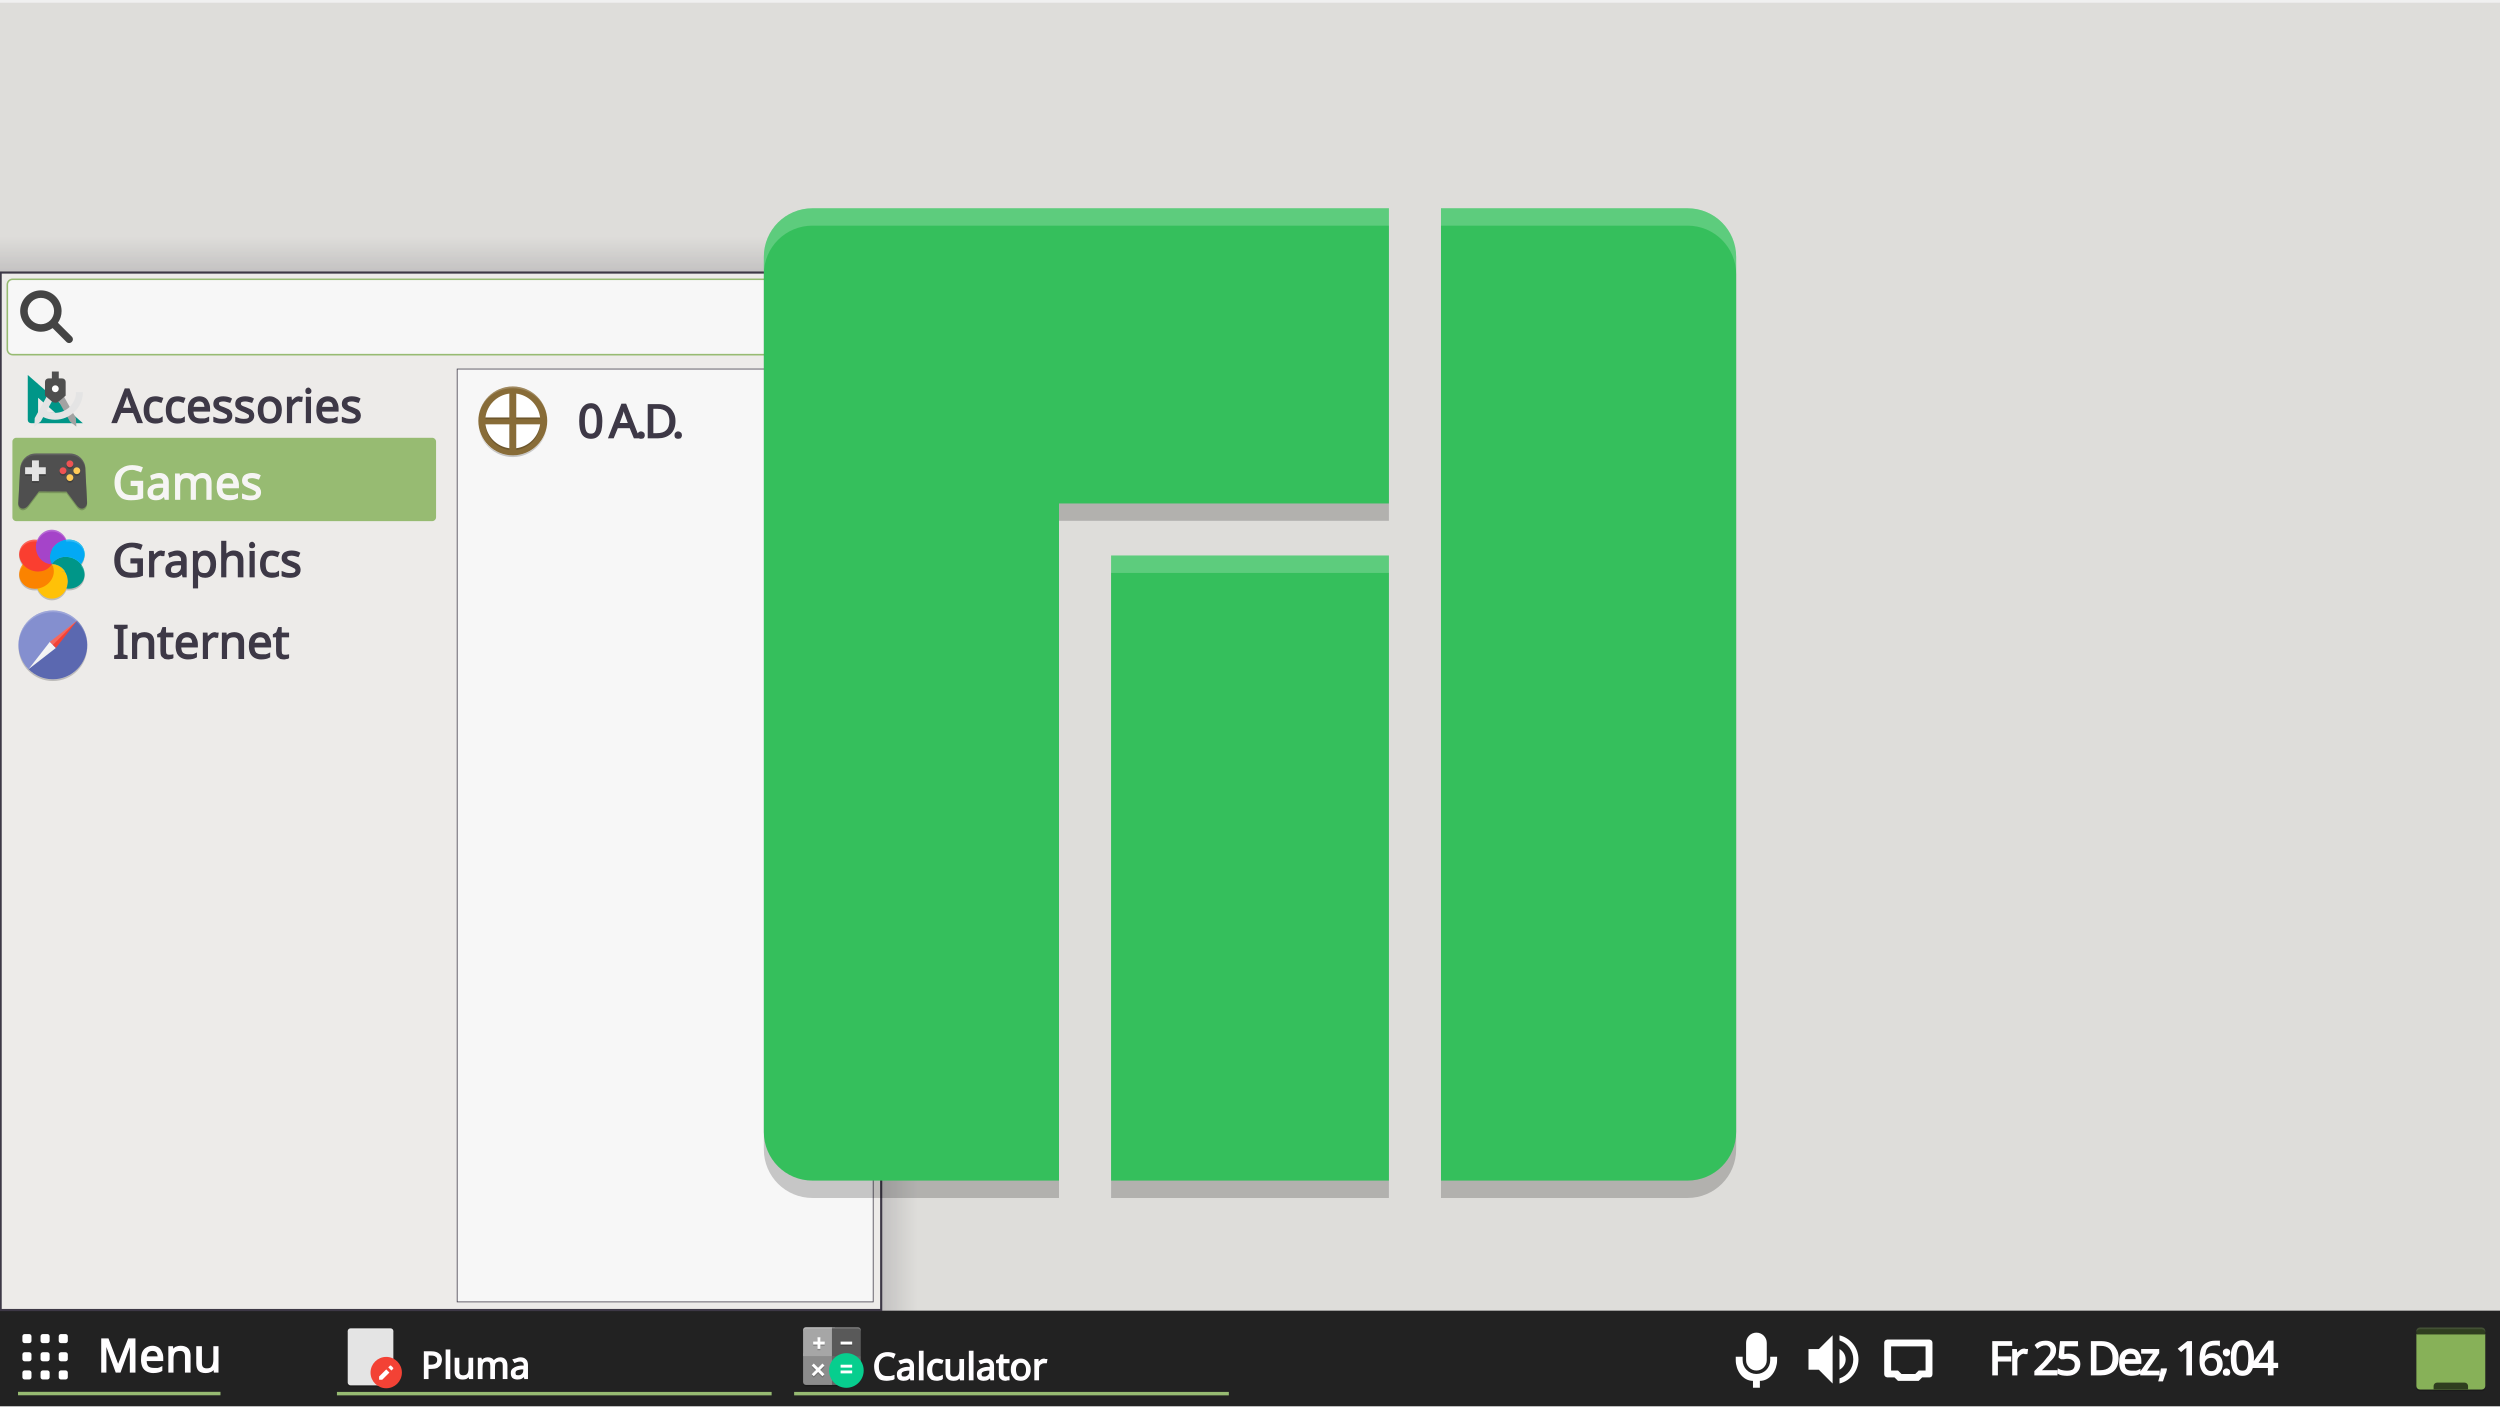
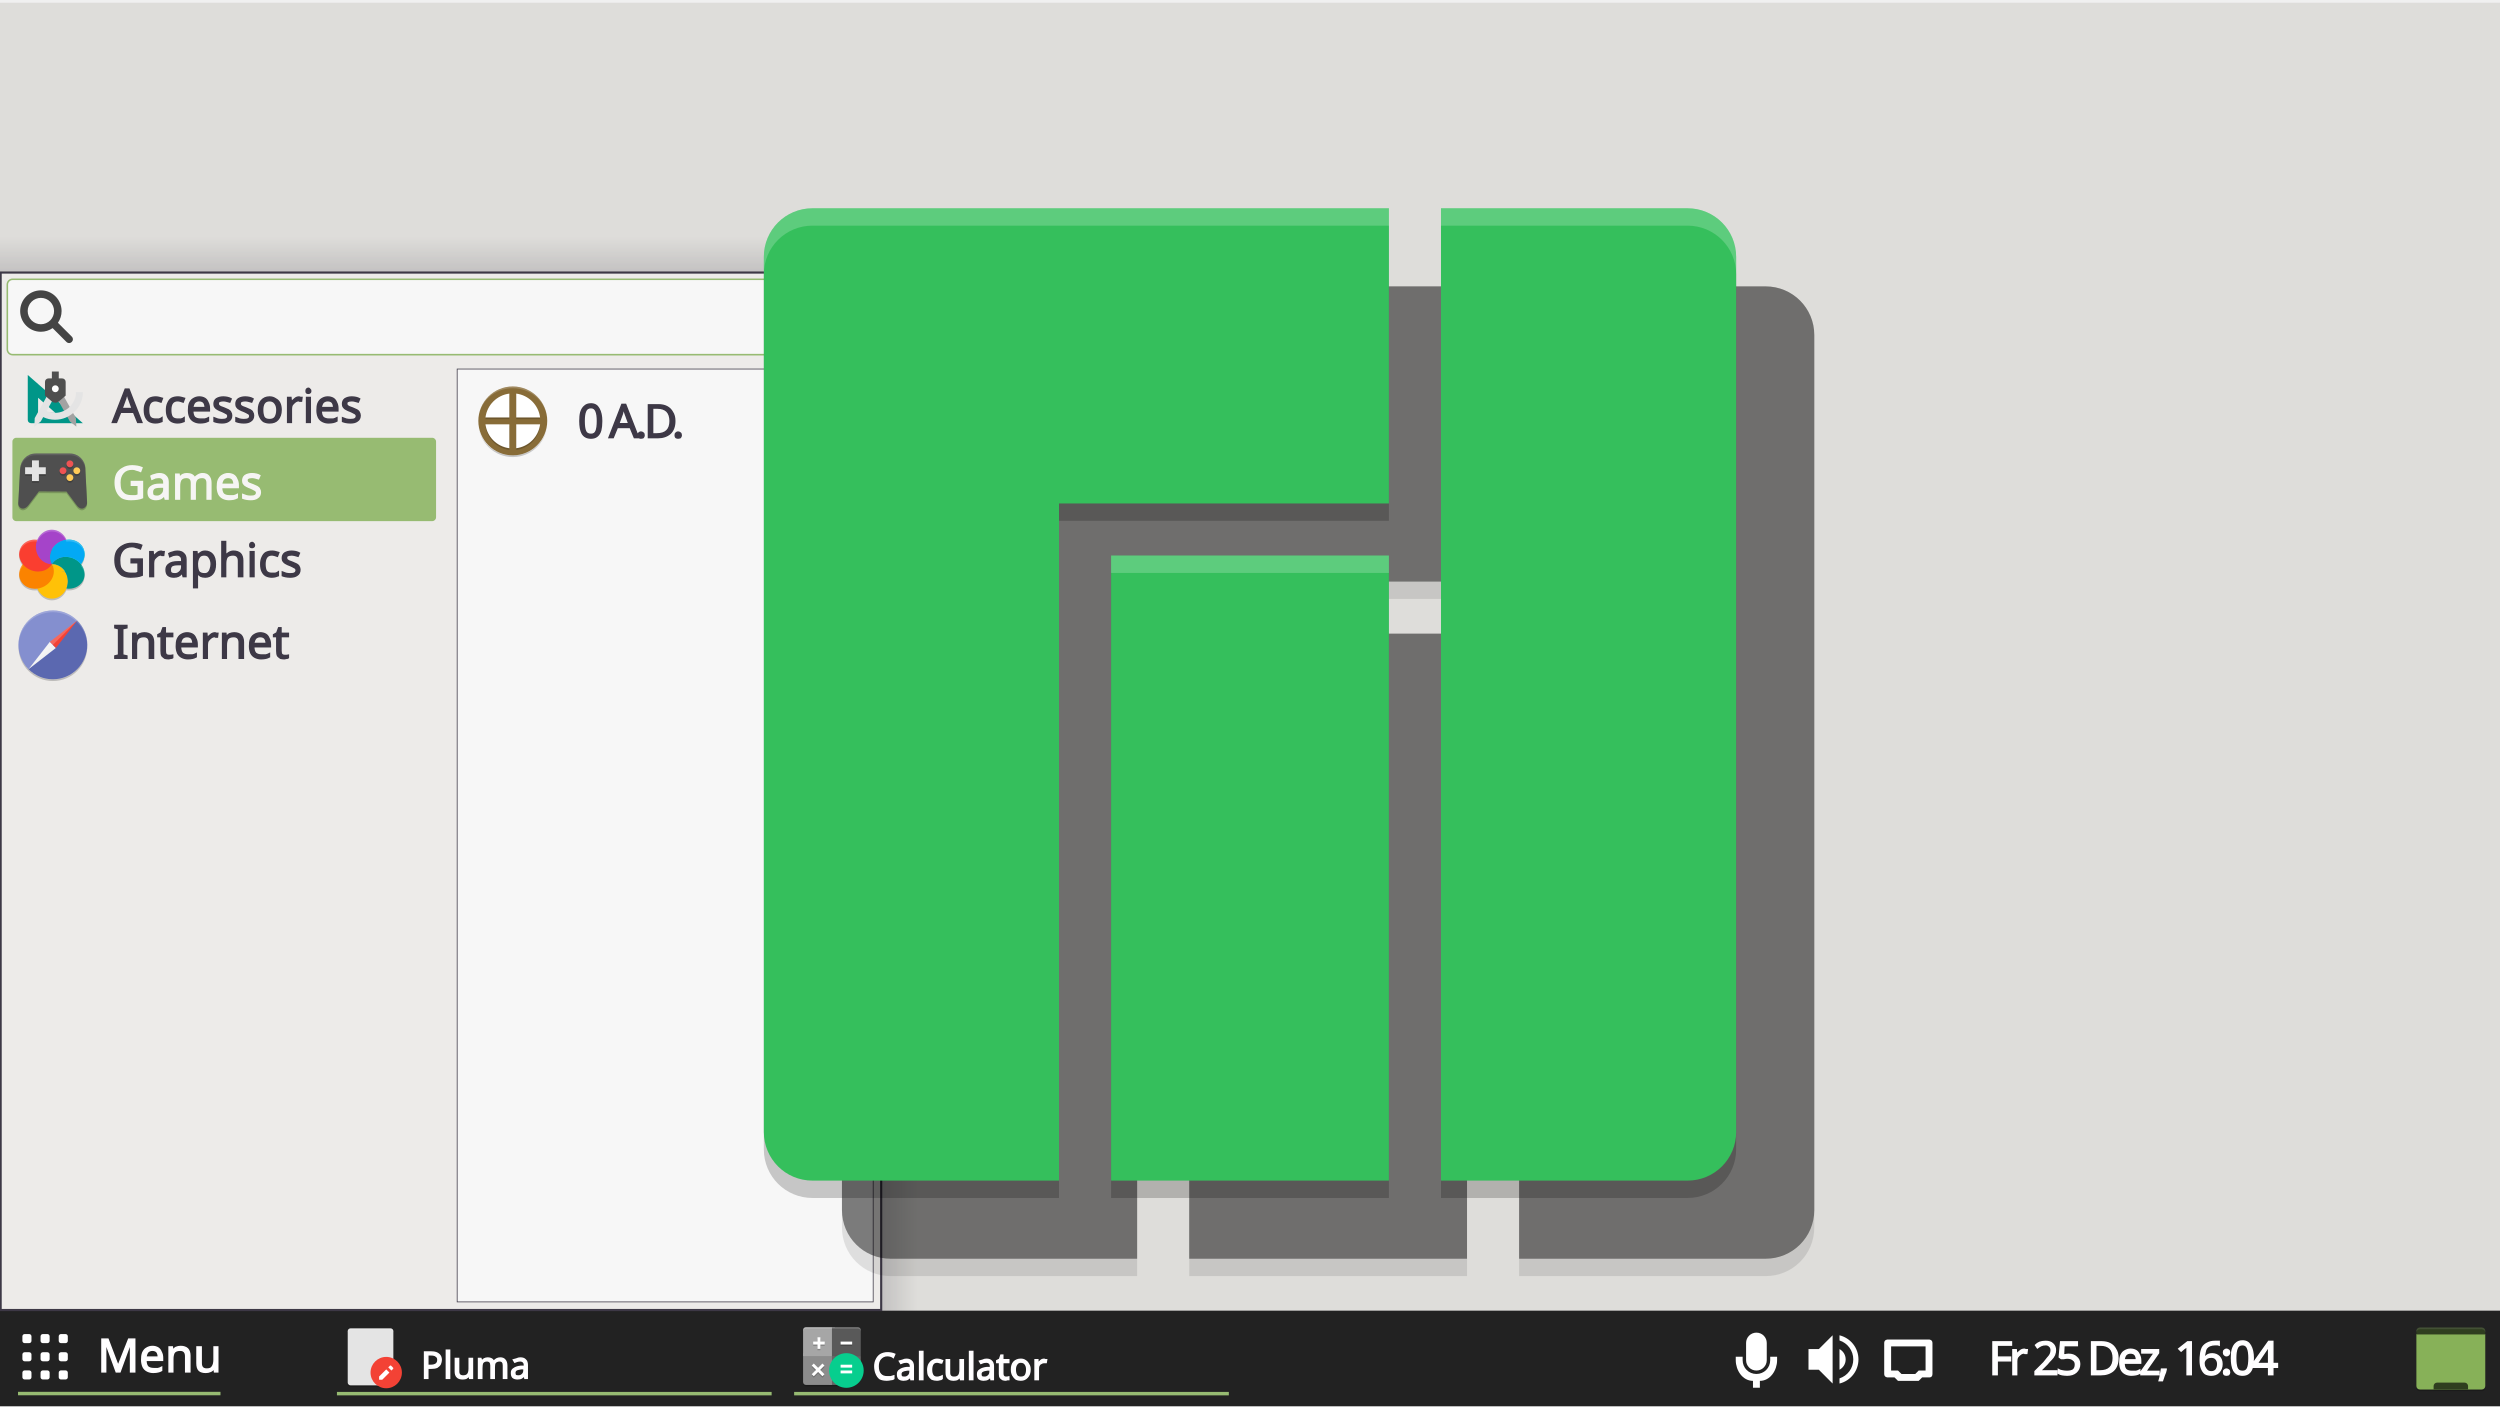
<svg xmlns="http://www.w3.org/2000/svg" xmlns:xlink="http://www.w3.org/1999/xlink" width="320" height="180" viewBox="0 0 84.667 47.625" version="1.1" id="svg8">
  <defs id="defs2">
    <linearGradient id="linearGradient1397">
      <stop style="stop-color:#3d3846;stop-opacity:1;" offset="0" id="stop1393" />
      <stop style="stop-color:#3d3846;stop-opacity:0;" offset="1" id="stop1395" />
    </linearGradient>
    <style id="current-color-scheme" type="text/css">
   .ColorScheme-Text { color:#dfdfdf; } .ColorScheme-Highlight { color:#4285f4; }
  </style>
    <style id="current-color-scheme-0" type="text/css">
   .ColorScheme-Text { color:#dfdfdf; } .ColorScheme-Highlight { color:#4285f4; }
  </style>
    <style id="current-color-scheme-7" type="text/css">
   .ColorScheme-Text { color:#dfdfdf; } .ColorScheme-Highlight { color:#4285f4; }
  </style>
    <style id="current-color-scheme-8" type="text/css">
   .ColorScheme-Text { color:#dfdfdf; } .ColorScheme-Highlight { color:#4285f4; }
  </style>
    <style id="current-color-scheme-2" type="text/css">
   .ColorScheme-Text { color:#dfdfdf; } .ColorScheme-Highlight { color:#4285f4; }
  </style>
    <filter style="color-interpolation-filters:sRGB" id="filter939">
      <feColorMatrix values="0.21 0.72 0.072 1.5 0 0.21 0.72 0.072 1.5 0 0.21 0.72 0.072 1.5 0 0 0 0 1 0 " id="feColorMatrix937" />
    </filter>
    <filter style="color-interpolation-filters:sRGB" id="filter2112">
      <feColorMatrix values="1 0 0 0.15 -0 0 1 0 0.15 -0 0 0 1 0.15 -0 0 0 0 1 0" id="feColorMatrix2110" />
    </filter>
    <filter style="color-interpolation-filters:sRGB" id="filter2116">
      <feColorMatrix values="1 0 0 0.15 -0 0 1 0 0.15 -0 0 0 1 0.15 -0 0 0 0 1 0" id="feColorMatrix2114" />
    </filter>
    <filter style="color-interpolation-filters:sRGB" id="filter2120">
      <feColorMatrix values="1 0 0 0.15 -0 0 1 0 0.15 -0 0 0 1 0.15 -0 0 0 0 1 0" id="feColorMatrix2118" />
    </filter>
    <filter style="color-interpolation-filters:sRGB" id="filter2124">
      <feColorMatrix values="1 0 0 0.15 -0 0 1 0 0.15 -0 0 0 1 0.15 -0 0 0 0 1 0" id="feColorMatrix2122" />
    </filter>
    <filter style="color-interpolation-filters:sRGB" id="filter2128">
      <feColorMatrix values="1 0 0 0.15 -0 0 1 0 0.15 -0 0 0 1 0.15 -0 0 0 0 1 0" id="feColorMatrix2126" />
    </filter>
    <filter style="color-interpolation-filters:sRGB" id="filter2132">
      <feColorMatrix values="1 0 0 0.15 -0 0 1 0 0.15 -0 0 0 1 0.15 -0 0 0 0 1 0" id="feColorMatrix2130" />
    </filter>
    <filter style="color-interpolation-filters:sRGB" id="filter2136">
      <feColorMatrix values="1 0 0 0.15 -0 0 1 0 0.15 -0 0 0 1 0.15 -0 0 0 0 1 0" id="feColorMatrix2134" />
    </filter>
    <linearGradient xlink:href="#linearGradient1397" id="linearGradient1399" x1="16.013" y1="20.195" x2="16.013" y2="36.882" gradientUnits="userSpaceOnUse" gradientTransform="matrix(0.9334791,0,0,0.4409722,-0.128013,-24.27743)" />
    <linearGradient xlink:href="#linearGradient1397" id="linearGradient1399-2" x1="16.013" y1="20.195" x2="16.013" y2="36.882" gradientUnits="userSpaceOnUse" gradientTransform="matrix(1.099506,0,0,0.4409723,-44.54123,14.80553)" />
    <linearGradient xlink:href="#linearGradient1397" id="linearGradient1433-6-1" x1="20.799" y1="24.846" x2="32.624" y2="36.671" gradientUnits="userSpaceOnUse" gradientTransform="matrix(0.4409723,0,0,-0.4409722,15.70495,24.2619)" />
    <style id="current-color-scheme-5" type="text/css">
   .ColorScheme-Text { color:#444444; } .ColorScheme-Highlight { color:#4285f4; }
  </style>
    <style id="current-color-scheme-25" type="text/css">
   .ColorScheme-Text { color:#444444; } .ColorScheme-Highlight { color:#4285f4; }
  </style>
  </defs>
  <g id="layer1">
    <rect style="fill:#deddda;fill-opacity:1;stroke:none;stroke-width:0.03;stroke-miterlimit:4;stroke-dasharray:none;stroke-opacity:1" id="rect1593" width="84.667" height="44.296" x="-8.5063912e-06" y="0.092" />
    <rect style="fill:#222222;fill-opacity:1;stroke-width:0.111" id="rect32-6" width="84.667" height="3.238" x="-1.5216404e-05" y="44.387" />
    <text xml:space="preserve" style="font-style:normal;font-variant:normal;font-weight:normal;font-stretch:normal;font-size:1.556px;line-height:1.25;font-family:'Fira Code';-inkscape-font-specification:'Fira Code, Normal';font-variant-ligatures:normal;font-variant-caps:normal;font-variant-numeric:normal;font-variant-east-asian:normal;letter-spacing:0px;fill:#ffffff;fill-opacity:1;stroke:#fffdff;stroke-width:0.05;stroke-opacity:1" x="14.254" y="46.678" id="text859-6">
      <tspan x="14.254" y="46.678" style="font-style:normal;font-variant:normal;font-weight:300;font-stretch:normal;font-size:1.245px;font-family:'Fira Code';-inkscape-font-specification:'Fira Code, Light';font-variant-ligatures:normal;font-variant-caps:normal;font-variant-numeric:normal;font-variant-east-asian:normal;fill:#ffffff;fill-opacity:1;stroke:#fffdff;stroke-width:0.05;stroke-opacity:1" id="tspan1387">Pluma</tspan>
    </text>
    <path style="fill:#ffffff;stroke:#97bb72;stroke-width:0.117;stroke-linecap:butt;stroke-linejoin:miter;stroke-opacity:1;stroke-miterlimit:4;stroke-dasharray:none" d="M 11.411,47.198 H 26.133" id="path1301" />
    <text xml:space="preserve" style="font-style:normal;font-variant:normal;font-weight:normal;font-stretch:normal;font-size:1.556px;line-height:1.25;font-family:'Fira Code';-inkscape-font-specification:'Fira Code, Normal';font-variant-ligatures:normal;font-variant-caps:normal;font-variant-numeric:normal;font-variant-east-asian:normal;letter-spacing:0px;fill:#ffffff;fill-opacity:1;stroke:#fffdff;stroke-width:0.05;stroke-opacity:1" x="29.549" y="46.721" id="text859-6-8">
      <tspan x="29.549" y="46.721" style="font-style:normal;font-variant:normal;font-weight:300;font-stretch:normal;font-size:1.245px;font-family:'Fira Code';-inkscape-font-specification:'Fira Code, Light';font-variant-ligatures:normal;font-variant-caps:normal;font-variant-numeric:normal;font-variant-east-asian:normal;fill:#ffffff;fill-opacity:1;stroke:#fffdff;stroke-width:0.05;stroke-opacity:1" id="tspan1387-8">Calculator</tspan>
    </text>
    <path style="fill:#ffffff;stroke:#97bb72;stroke-width:0.117px;stroke-linecap:butt;stroke-linejoin:miter;stroke-opacity:1" d="M 26.895,47.198 H 41.617" id="path1301-7" />
    <g id="g950" transform="matrix(0.09776722,0,0,0.0977672,27.00192,44.75207)">
      <path style="opacity:0.2" d="m 3,2.5 h 18 c 0.554,0 1,0.446 1,1 v 13.451 l -1.387,3.817 c -0.189,0.521 -0.809,1.022 -1.347,1.154 L 16.911,22.5 H 3 c -0.554,0 -1,-0.446 -1,-1 v -18 c 0,-0.554 0.446,-1 1,-1 z" id="path912" />
      <path style="fill:#666666" d="m 18.304,21.153 c 0.268,-0.485 2.342,-0.059 2.541,-0.576 L 22,17.567 V 12 H 11 v 10 h 6.835 z" id="path914" />
      <path style="fill:#8c8c8c" d="M 3,22 C 2.446,22 2,21.554 2,21 V 11 h 10 v 11 z" id="path916" />
      <path style="fill:#a6a6a6" d="M 2,12 V 3 C 2,2.446 2.446,2 3,2 h 10 v 10 z" id="path918" />
      <path style="fill:#595959" d="M 12,2 V 12 H 22 V 3 C 22,2.446 21.554,2 21,2 Z" id="path920" />
      <path style="opacity:0.2;fill:#ffffff" d="M 2,3.5 V 3 C 2,2.446 2.446,2 3,2 h 18 c 0.554,0 1,0.446 1,1 v 0.5 c 0,-0.554 -0.446,-1 -1,-1 H 3 c -0.554,0 -1,0.446 -1,1 z" id="path922" />
      <circle style="fill:#07ce8e" cx="17" cy="17" r="6" id="circle924" />
      <path style="fill:#ffffff" d="m 15,15 v 1 h 4 v -1 z m 0,2 v 1 h 4 v -1 z" id="path926" />
      <path style="opacity:0.2" d="M 7,6 V 7.5 H 5.5 v 1 H 7 V 10 H 8 V 8.5 h 1.5 v -1 H 8 V 6 Z m 8,1.5 v 1 h 4 v -1 z M 5.707,15.086 5,15.793 5.354,16.146 6.5,17.293 5.354,18.439 5,18.793 5.707,19.5 6.061,19.146 7.207,18 8.354,19.146 8.707,19.5 9.414,18.793 9.061,18.439 7.914,17.293 9.061,16.146 9.414,15.793 8.707,15.086 8.354,15.439 7.207,16.586 6.061,15.439 Z" id="path928" />
      <path style="fill:#ffffff" d="M 7,5.5 V 7 H 5.5 V 8 H 7 V 9.5 H 8 V 8 H 9.5 V 7 H 8 V 5.5 Z M 15,7 v 1 h 4 V 7 Z M 5.707,14.586 5,15.293 5.354,15.646 6.5,16.793 5.354,17.939 5,18.293 5.707,19 6.061,18.646 7.207,17.5 8.354,18.646 8.707,19 9.414,18.293 9.061,17.939 7.914,16.793 9.061,15.646 9.414,15.293 8.707,14.586 8.354,14.939 7.207,16.086 6.061,14.939 Z" id="path930" />
    </g>
    <g id="g983" transform="matrix(0.09658301,0,0,0.096583,11.38986,44.7945)">
      <path style="fill:#e4e4e4" d="M 20,21 V 3 C 20,2.446 19.554,2 19,2 H 5 C 4.446,2 4,2.446 4,3 v 18 c 0,0.554 0.446,1 1,1 h 14 c 0.554,0 1,-0.446 1,-1 z" id="path960" />
      <path style="opacity:0.2" d="m 4,21 v 0.5 c 0,0.554 0.446,1 1,1 h 14 c 0.554,0 1,-0.446 1,-1 V 21 c 0,0.554 -0.446,1 -1,1 H 5 C 4.446,22 4,21.554 4,21 Z" id="path962" />
      <circle style="fill:#f34235" cx="17.5" cy="17.5" r="5.5" id="circle964" />
      <path style="fill:#ffffff" d="m 19.006,15 c -0.076,0 -0.152,0.029 -0.211,0.088 l -0.582,0.586 1.113,1.113 0.586,-0.582 c 0.118,-0.118 0.118,-0.302 0,-0.42 L 19.215,15.088 C 19.156,15.029 19.082,15 19.006,15 Z m -1.5,1.381 L 15,18.887 V 20 h 1.113 l 2.506,-2.506 z" id="path966" />
      <path style="opacity:0.2;fill:#ffffff" d="M 5,2 C 4.446,2 4,2.446 4,3 v 0.5 c 0,-0.554 0.446,-1 1,-1 h 14 c 0.554,0 1,0.446 1,1 V 3 C 20,2.446 19.554,2 19,2 Z" id="path968" />
    </g>
    <g id="g1008" transform="matrix(0.1166739,0,0,0.1166739,81.60146,44.60785)">
      <rect style="opacity:0.2" width="20" height="18" x="2" y="3.5" rx="1" ry="1" id="rect985" />
      <path style="fill:#87b158" d="M 2,4.9 V 20 c 0,0.554 0.446,1 1,1 h 18 c 0.554,0 1,-0.446 1,-1 V 4.9 Z" id="path987" />
      <path style="fill:#2f3e1f" d="M 3,3 C 2.446,3 2,3.45 2,4 V 5 H 22 V 4 C 22,3.45 21.554,3 21,3 Z" id="path989" />
      <path style="fill:#2f3e1f" d="m 8,19 c -0.554,0 -1,0.45 -1,1 v 1 h 10 v -1 c 0,-0.55 -0.446,-1 -1,-1 z" id="path991" />
      <path style="opacity:0.1;fill:#ffffff" d="M 3,3 C 2.446,3 2,3.45 2,4 v 0.5 c 0,-0.55 0.446,-1 1,-1 h 18 c 0.554,0 1,0.45 1,1 V 4 C 22,3.45 21.554,3 21,3 Z" id="path993" />
    </g>
    <rect style="fill:#edebe9;fill-opacity:1;stroke:#3d3846;stroke-width:0.073;stroke-miterlimit:4;stroke-dasharray:none;stroke-opacity:1" id="rect1012" width="29.821" height="35.136" x="0.022" y="9.23" />
    <rect style="fill:url(#linearGradient1399-2);fill-opacity:1;stroke:none;stroke-width:0.046;stroke-miterlimit:4;stroke-dasharray:none;stroke-opacity:1" id="rect1383-2" width="35.2" height="1.744" x="-44.394" y="29.873" transform="rotate(-90)" />
    <rect style="fill:#97bb72;fill-opacity:1;stroke-width:0.043" id="rect32-5-8" width="14.348" height="2.823" x="0.42" y="14.826" ry="0.13" />
    <text xml:space="preserve" style="font-style:normal;font-variant:normal;font-weight:normal;font-stretch:normal;font-size:1.556px;line-height:1.25;font-family:'Fira Code';-inkscape-font-specification:'Fira Code, Normal';font-variant-ligatures:normal;font-variant-caps:normal;font-variant-numeric:normal;font-variant-east-asian:normal;letter-spacing:0px;fill:#ffffff;fill-opacity:1;stroke:#fffdff;stroke-width:0.05;stroke-opacity:1" x="3.804" y="14.305" id="text859-8-2">
      <tspan id="tspan954-5" x="3.804" y="14.305" style="font-style:normal;font-variant:normal;font-weight:500;font-stretch:normal;font-size:1.556px;font-family:'Fira Code';-inkscape-font-specification:'Fira Code, Medium';font-variant-ligatures:normal;font-variant-caps:normal;font-variant-numeric:normal;font-variant-east-asian:normal;fill:#3d3846;stroke:#3d3846;stroke-width:0.05">Accessories</tspan>
    </text>
    <text xml:space="preserve" style="font-style:normal;font-variant:normal;font-weight:normal;font-stretch:normal;font-size:1.556px;line-height:1.25;font-family:'Fira Code';-inkscape-font-specification:'Fira Code, Normal';font-variant-ligatures:normal;font-variant-caps:normal;font-variant-numeric:normal;font-variant-east-asian:normal;letter-spacing:0px;fill:#ffffff;fill-opacity:1;stroke:#fffdff;stroke-width:0.05;stroke-opacity:1" x="3.808" y="16.903" id="text859-8-2-9">
      <tspan id="tspan954-5-2" x="3.808" y="16.903" style="font-style:normal;font-variant:normal;font-weight:500;font-stretch:normal;font-size:1.556px;font-family:'Fira Code';-inkscape-font-specification:'Fira Code, Medium';font-variant-ligatures:normal;font-variant-caps:normal;font-variant-numeric:normal;font-variant-east-asian:normal;fill:#f6f5f4;fill-opacity:1;stroke:#f6f5f4;stroke-width:0.05;stroke-opacity:1">Games</tspan>
    </text>
    <text xml:space="preserve" style="font-style:normal;font-variant:normal;font-weight:normal;font-stretch:normal;font-size:1.556px;line-height:1.25;font-family:'Fira Code';-inkscape-font-specification:'Fira Code, Normal';font-variant-ligatures:normal;font-variant-caps:normal;font-variant-numeric:normal;font-variant-east-asian:normal;letter-spacing:0px;fill:#ffffff;fill-opacity:1;stroke:#fffdff;stroke-width:0.05;stroke-opacity:1" x="3.802" y="19.527" id="text859-8-2-9-8">
      <tspan id="tspan954-5-2-9" x="3.802" y="19.527" style="font-style:normal;font-variant:normal;font-weight:500;font-stretch:normal;font-size:1.556px;font-family:'Fira Code';-inkscape-font-specification:'Fira Code, Medium';font-variant-ligatures:normal;font-variant-caps:normal;font-variant-numeric:normal;font-variant-east-asian:normal;fill:#3d3846;stroke:#3d3846;stroke-width:0.05">Graphics</tspan>
    </text>
    <text xml:space="preserve" style="font-style:normal;font-variant:normal;font-weight:normal;font-stretch:normal;font-size:1.556px;line-height:1.25;font-family:'Fira Code';-inkscape-font-specification:'Fira Code, Normal';font-variant-ligatures:normal;font-variant-caps:normal;font-variant-numeric:normal;font-variant-east-asian:normal;letter-spacing:0px;fill:#ffffff;fill-opacity:1;stroke:#fffdff;stroke-width:0.05;stroke-opacity:1" x="3.828" y="22.293" id="text859-8-2-9-2">
      <tspan id="tspan954-5-2-6" x="3.828" y="22.293" style="font-style:normal;font-variant:normal;font-weight:500;font-stretch:normal;font-size:1.556px;font-family:'Fira Code';-inkscape-font-specification:'Fira Code, Medium';font-variant-ligatures:normal;font-variant-caps:normal;font-variant-numeric:normal;font-variant-east-asian:normal;fill:#3d3846;stroke:#3d3846;stroke-width:0.05">Internet</tspan>
    </text>
    <g id="g1114" transform="matrix(0.1166739,0,0,0.1166739,0.940243,12.58237)">
      <path style="fill:#009688" d="m 0,1 v 13 c 0,1 1,1 1,1 H 16 Z M 3,7.611 8.016,12 H 3 Z" id="path1091" />
      <path style="fill:#a2a2a2;fill-rule:evenodd" d="M 8.137,4 C 8.487,4.013 8.805,4.208 8.975,4.514 l 5,9 L 14.1,16 12.225,14.486 8.1,7.061 V 4.004 c 0.013,0 0.024,-0.004 0.037,-0.004 z" id="path1093" />
      <path style="fill:#e4e4e4" d="M 7.863,4 C 7.513,4.013 7.195,4.208 7.025,4.514 l -5,9 L 1.9,16 3.775,14.486 4.478,13.223 C 5.547,13.732 6.716,13.997 7.9,14 12.318,14 16,10.418 16,6 H 14 C 14,9.314 11.214,12 7.9,12 7.056,11.996 6.222,11.815 5.453,11.467 L 7.9,7.061 V 4.004 c -0.013,0 -0.024,-0.004 -0.037,-0.004 z" id="path1095" />
      <path style="fill:#4f4f4f" d="M 7,0 V 2 H 6 C 5.446,2 5,2.446 5,3 v 1 1 2 l 2,1.7 c 0.531,0.43 1.507,0.5 2,0 L 11,7 V 5 4 3 C 11,2.446 10.554,2 10,2 H 9 V 0 Z" id="path1097" />
      <circle style="fill:#ffffff" cx="8" cy="5" r="1" id="circle1099" />
    </g>
    <g id="g1157" transform="matrix(0.1166739,0,0,0.1166739,0.3838502,14.89171)">
      <path opacity="0.2" d="m 7.026,4.5 v 0.002 c -2.489,0 -4.36,2.001 -4.491,4.481 l -0.499,9.46 c -0.315,1.85 1.483,3.018 2.995,0.995 C 5.973,18.159 8,15.5 8,15.5 l 8,0.04 2.989,4.023 c 1.499,2.012 3.187,0.356 2.997,-1.005 l -0.496,-9.475 c 7.84e-4,-0.035 0.01,-0.067 0.01,-0.102 0,-2.482 -2.003,-4.483 -4.491,-4.483 H 7.025 Z" id="path1116" />
      <path fill="#4f4f4f" d="m 7.026,4 v 0.002 c -2.489,0 -4.36,2.001 -4.491,4.481 l -0.499,9.46 c -0.315,1.85 1.483,3.018 2.995,0.995 C 5.973,17.659 8,15 8,15 l 8,0.04 2.989,4.023 c 1.499,2.012 3.187,0.356 2.997,-1.005 l -0.496,-9.475 c 7.84e-4,-0.035 0.01,-0.067 0.01,-0.102 0,-2.482 -2.003,-4.483 -4.491,-4.483 H 7.025 Z" id="path1118" />
      <path fill="#ffffff" opacity="0.1" d="m 7.025,4 v 0.002 c -2.489,0 -4.359,2.001 -4.49,4.48 L 2.037,17.943 C 1.993,18.201 1.998,18.44 2.029,18.664 2.035,18.589 2.024,18.521 2.037,18.443 L 2.535,8.982 C 2.666,6.503 4.537,4.502 7.025,4.502 V 4.5 H 17.01 c 2.488,0 4.49,2 4.49,4.482 0,0.035 -0.009,0.067 -0.01,0.102 l 0.487,9.322 C 21.986,18.29 22,18.173 21.984,18.059 L 21.49,8.584 C 21.491,8.549 21.5,8.517 21.5,8.482 21.5,6 19.498,4 17.01,4 Z" id="path1120" />
      <path opacity="0.2" d="m 6,6.5 v 2 H 4 v 2 h 2 v 2 h 2 v -2 h 2 v -2 H 8 v -2 z" id="path1122" />
      <path fill="#e4e4e4" d="M 6,6 V 8 H 4 v 2 h 2 v 2 h 2 v -2 h 2 V 8 H 8 V 6 Z" id="path1124" />
      <path opacity="0.2" d="m 17,6.5 a 1,1 0 0 0 -1,1 1,1 0 0 0 1,1 1,1 0 0 0 1,-1 1,1 0 0 0 -1,-1 z m -2,2 a 1,1 0 0 0 -1,1 1,1 0 0 0 1,1 1,1 0 0 0 1,-1 1,1 0 0 0 -1,-1 z m 4,0 a 1,1 0 0 0 -1,1 1,1 0 0 0 1,1 1,1 0 0 0 1,-1 1,1 0 0 0 -1,-1 z m -2,2 a 1,1 0 0 0 -1,1 1,1 0 0 0 1,1 1,1 0 0 0 1,-1 1,1 0 0 0 -1,-1 z" id="path1126" />
      <g transform="translate(0,1)" id="g1136">
        <circle fill="#ee5353" cx="15" cy="8" r="1" id="circle1128" />
        <circle fill="#ffca58" cx="10" cy="-17" r="1" transform="rotate(90)" id="circle1130" />
        <circle fill="#ee5353" cx="17" cy="6" r="1" id="circle1132" />
        <circle fill="#ffca58" cx="8" cy="-19" r="1" transform="rotate(90)" id="circle1134" />
      </g>
    </g>
    <g id="g1193" transform="matrix(0.1166739,0,0,0.1166739,0.2989848,17.70728)">
      <path id="ellipse856" style="opacity:0.2" d="M 12.498,2.5 A 4.643,5 0 0 0 8.283,5.421 5.126,4.528 23.679 0 0 3.564,7.5 a 5.126,4.528 23.679 0 0 0.502,5 4.528,5.126 66.321 0 0 -0.502,5 4.528,5.126 66.321 0 0 4.719,2.08 A 4.643,5 0 0 0 12.498,22.5 4.643,5 0 0 0 16.715,19.579 c 1.966,0.255 3.808,-0.557 4.718,-2.079 0.944,-1.585 0.669,-3.554 -0.525,-5.034 0.008,0.01 0.018,0.02 0.026,0.03 A 4.528,5.126 66.321 0 0 21.433,7.5 4.528,5.126 66.321 0 0 17.572,5.372 4.528,5.126 66.321 0 0 16.715,5.421 4.643,5 0 0 0 12.498,2.5 Z m 2.146,3.603 a 4.528,5.126 66.321 0 1 10e-4,0 4.528,5.126 66.321 0 0 0,10e-4 4.528,5.126 66.321 0 0 -0.387,0.239 4.528,5.126 66.321 0 1 0.386,-0.24 z M 14.1,6.455 A 4.528,5.126 66.321 0 0 13.851,6.642 4.528,5.126 66.321 0 1 14.1,6.455 Z m -0.415,0.329 a 4.528,5.126 66.321 0 0 -0.204,0.184 4.528,5.126 66.321 0 1 0.204,-0.184 z m -0.369,0.354 a 4.528,5.126 66.321 0 0 -0.182,0.196 4.528,5.126 66.321 0 1 0.182,-0.196 z M 12.987,7.516 A 4.528,5.126 66.321 0 0 12.828,7.725 4.528,5.126 66.321 0 1 12.987,7.516 Z m -0.287,0.402 a 4.528,5.126 66.321 0 0 -0.138,0.22 4.528,5.126 66.321 0 1 0.138,-0.22 z m 7.054,3.478 c 0.028,0.02 0.054,0.041 0.082,0.061 -0.028,-0.02 -0.054,-0.041 -0.082,-0.061 z m 0.418,0.319 c 0.046,0.039 0.088,0.08 0.133,0.12 -0.045,-0.04 -0.087,-0.081 -0.133,-0.12 z m 0.385,0.357 c 0.037,0.038 0.071,0.077 0.106,0.115 -0.036,-0.038 -0.07,-0.078 -0.106,-0.115 z m -8.02,0.43 c 0.169,0.002 0.336,0.014 0.501,0.034 -0.005,-6.5e-4 -0.011,-3.53e-4 -0.016,-10e-4 a 4.643,5 0 0 0 -0.485,-0.033 z m 0.646,0.059 c 0.079,0.013 0.159,0.022 0.237,0.039 0.045,0.01 0.089,0.024 0.134,0.035 -0.007,-0.002 -0.014,-0.002 -0.021,-0.004 a 4.643,5 0 0 0 -0.113,-0.031 4.643,5 0 0 0 -0.214,-0.034 c -0.008,-0.001 -0.016,-0.004 -0.023,-0.005 z m 0.544,0.122 c 0.115,0.034 0.228,0.073 0.34,0.116 -0.013,-0.005 -0.028,-0.009 -0.041,-0.014 a 4.643,5 0 0 0 -0.275,-0.095 c -0.008,-0.002 -0.016,-0.005 -0.023,-0.008 z m 0.494,0.177 c 0.127,0.055 0.251,0.116 0.372,0.183 -0.022,-0.012 -0.045,-0.021 -0.066,-0.032 a 4.643,5 0 0 0 -0.288,-0.142 c -0.006,-0.003 -0.012,-0.006 -0.018,-0.009 z m 0.464,0.23 c 0.013,0.007 0.025,0.015 0.038,0.022 0.134,0.079 0.263,0.165 0.389,0.257 A 4.643,5 0 0 0 14.724,13.112 4.643,5 0 0 0 14.702,13.101 c -0.005,-0.003 -0.01,-0.008 -0.016,-0.011 z m 0.5,0.338 c 0.099,0.076 0.196,0.153 0.289,0.236 A 4.643,5 0 0 0 15.186,13.428 Z m 0.454,0.399 c 0.054,0.054 0.109,0.106 0.161,0.162 a 4.643,5 0 0 0 -0.147,-0.147 4.643,5 0 0 0 -0.014,-0.015 z m 0.357,0.393 c 0.038,0.047 0.078,0.094 0.114,0.143 a 4.643,5 0 0 0 -0.096,-0.116 c -0.007,-0.008 -0.012,-0.018 -0.019,-0.026 z m 0.211,0.283 c 0.011,0.015 0.022,0.03 0.032,0.046 -0.005,-0.007 -0.01,-0.013 -0.015,-0.02 a 4.643,5 0 0 0 -0.018,-0.026 z m 0.08,0.12 a 4.528,5.126 66.321 0 0 0.004,0 c 0.031,0.047 0.062,0.094 0.092,0.143 a 4.643,5 0 0 0 -0.096,-0.143 z m 0.174,0.283 c 0.054,0.095 0.107,0.19 0.154,0.289 A 4.643,5 0 0 0 16.462,14.906 Z m 0.215,0.424 c 0.047,0.105 0.092,0.211 0.132,0.319 a 4.643,5 0 0 0 -0.132,-0.319 z m 0.178,0.453 c 0.037,0.109 0.073,0.218 0.103,0.33 A 4.643,5 0 0 0 16.854,15.783 Z m 0.141,0.493 c 0.024,0.104 0.047,0.208 0.065,0.314 a 4.643,5 0 0 0 -0.065,-0.314 z m 0.094,0.511 c 0.013,0.096 0.025,0.193 0.032,0.291 a 4.643,5 0 0 0 -0.032,-0.291 z" />
      <ellipse style="fill:#278df2" cx="12.499" cy="12" rx="8.252" ry="8" id="ellipse1160" />
      <ellipse id="ellipse8" style="fill:#34e0c4" cx="16.583" cy="-9.72" rx="4.536" ry="5.118" transform="matrix(0.511651,0.8591933,-0.8725982,0.4884388,0,0)" />
      <ellipse id="ellipse10" style="fill:#ffc107" cx="12.499" cy="17" rx="4.641" ry="5" />
      <ellipse id="ellipse14" style="fill:#fb8300" cx="16.583" cy="0.517" rx="4.536" ry="5.118" transform="matrix(0.511651,0.8591933,-0.8725982,0.4884388,0,0)" />
      <ellipse id="ellipse18" style="fill:#fa3e30" cx="4.368" cy="11.767" rx="4.536" ry="5.118" transform="matrix(-0.511651,0.8591933,0.8725982,0.4884388,0,0)" />
      <path style="fill:#a544c9" d="M 12.499,2 A 4.641,5 0 0 0 7.858,7 4.641,5 0 0 0 12.499,12 4.528,5.125 66.279 0 1 14.645,5.603 4.528,5.125 66.279 0 1 16.715,4.921 4.641,5 0 0 0 12.499,2 Z m 0,10 A 4.641,5 0 0 0 16.911,8.542 4.641,5 0 0 1 16.288,9.877 5.125,4.528 23.721 0 0 12.499,12 Z M 16.911,8.542 A 4.641,5 0 0 0 17.023,8.101 4.641,5 0 0 1 16.911,8.542 Z M 16.769,5.054 A 4.641,5 0 0 1 16.924,5.51 4.641,5 0 0 0 16.769,5.054 Z m 0.162,0.477 a 4.641,5 0 0 1 0.095,0.396 4.641,5 0 0 0 -0.095,-0.396 z m 0.121,0.518 a 4.641,5 0 0 1 0.045,0.319 4.641,5 0 0 0 -0.045,-0.319 z m 0.067,0.519 A 4.641,5 0 0 1 17.141,7 4.641,5 0 0 0 17.12,6.566 Z m 0.011,0.654 a 4.641,5 0 0 1 -0.02,0.328 4.641,5 0 0 0 0.02,-0.328 z m -0.036,0.443 a 4.641,5 0 0 1 -0.06,0.388 4.641,5 0 0 0 0.06,-0.388 z" id="path1166" />
      <path style="fill:#009688" d="M 16.359,9.872 C 14.71,9.917 13.266,10.714 12.499,12 c 2.563,0 4.641,2.239 4.641,5 -0.002,0.718 -0.147,1.427 -0.426,2.079 1.965,0.255 3.808,-0.557 4.717,-2.079 1.282,-2.152 0.321,-5.017 -2.145,-6.397 -0.9,-0.504 -1.92,-0.758 -2.927,-0.73 z m 0.356,9.207 z M 12.499,12 Z" id="path1168" />
      <path id="ellipse980" style="fill:#03a9f4" d="m 17.573,4.872 a 4.528,5.125 66.279 0 0 -2.927,0.731 4.528,5.125 66.279 0 0 -2.145,6.397 c 0.766,-1.286 2.21,-2.082 3.86,-2.128 1.007,-0.028 2.027,0.227 2.927,0.73 0.663,0.371 1.216,0.85 1.647,1.393 A 4.528,5.125 66.279 0 0 21.432,7 4.528,5.125 66.279 0 0 17.573,4.872 Z M 12.5,12 a 4.528,5.125 66.279 0 0 3.795,2.123 C 15.455,12.839 14.069,12 12.5,12 Z" />
      <path style="fill:#ffc107" d="m 12.5,12 c -8,8 -4,4 0,0 z m 0,2.44e-4 c 0.814,1.617 2.215,2.317 3.795,2.123 C 15.455,12.839 14.069,12 12.5,12 Z" id="path1171" />
      <path id="ellipse880" style="opacity:0.2;fill:#ffffff" d="M 12.499,2 A 4.641,5 0 0 0 8.285,4.921 5.125,4.528 23.721 0 0 3.567,7 5.125,4.528 23.721 0 0 3.016,9.313 5.125,4.528 23.721 0 1 3.567,7.5 5.125,4.528 23.721 0 1 8.285,5.421 4.641,5 0 0 1 12.499,2.5 4.641,5 0 0 1 16.715,5.421 4.528,5.125 66.279 0 1 17.572,5.372 4.528,5.125 66.279 0 1 21.432,7.5 4.528,5.125 66.279 0 1 21.986,9.34 4.528,5.125 66.279 0 0 21.432,7 4.528,5.125 66.279 0 0 17.572,4.872 4.528,5.125 66.279 0 0 16.715,4.921 4.641,5 0 0 0 12.499,2 Z m 2.146,4.103 a 4.528,5.125 66.279 0 0 -0.386,0.24 4.528,5.125 66.279 0 1 0.387,-0.239 4.528,5.125 66.279 0 0 0,-0.001 4.528,5.125 66.279 0 1 -10e-4,0 z M 3.889,12.252 a 4.528,5.125 66.279 0 0 -0.875,2.912 A 4.528,5.125 66.279 0 1 4.069,12.5 5.125,4.528 23.721 0 1 3.889,12.252 Z m 17.22,10e-4 a 4.528,5.125 66.279 0 1 -0.175,0.243 c -0.008,-0.01 -0.018,-0.02 -0.026,-0.03 0.65,0.806 1.026,1.758 1.082,2.713 0.061,-1.01 -0.258,-2.038 -0.881,-2.926 z m -7.924,0.308 c 0.008,0.001 0.016,0.004 0.023,0.005 a 4.641,5 0 0 1 0.214,0.034 c -0.078,-0.017 -0.158,-0.026 -0.237,-0.039 z m 0.237,0.039 a 4.641,5 0 0 1 0.113,0.031 c 0.007,0.002 0.014,0.002 0.021,0.004 -0.045,-0.011 -0.089,-0.025 -0.134,-0.035 z m 1.265,0.49 c 0.005,0.003 0.01,0.007 0.016,0.011 a 4.641,5 0 0 1 0.022,0.012 c -0.013,-0.007 -0.025,-0.015 -0.038,-0.022 z m 1.311,1.13 c 0.007,0.008 0.012,0.018 0.019,0.026 a 4.641,5 0 0 1 0.096,0.116 c -0.037,-0.049 -0.076,-0.095 -0.114,-0.143 z m 0.211,0.283 a 4.641,5 0 0 1 0.018,0.026 c 0.005,0.007 0.01,0.013 0.015,0.02 -0.011,-0.015 -0.022,-0.031 -0.032,-0.046 z m 0.08,0.12 a 4.641,5 0 0 1 0.096,0.143 c -0.029,-0.048 -0.061,-0.095 -0.092,-0.143 a 4.528,5.125 66.279 0 1 -0.004,0 z" />
    </g>
    <g transform="matrix(0.1166739,0,0,0.1166739,0.5071142,20.55635)" id="g1211">
      <g transform="matrix(0.5,0,0,0.5,-1.0001,-0.49948)" id="g1207">
        <rect fill="#6573c3" width="39.964" height="39.964" x="-42.98" y="-43.98" rx="19.982" ry="19.982" transform="matrix(0,-1,-1,0,0,0)" id="rect1195" />
        <path opacity="0.1" d="M 38.129,8.871 9.871,37.129 c 7.828,7.828 20.431,7.828 28.259,0 7.828,-7.828 7.828,-20.431 0,-28.259 z" id="path1197" />
        <path fill="#ffffff" opacity="0.2" d="m 24,3.018 c -11.07,0 -19.982,8.912 -19.982,19.982 0,0.168 -0.004,0.333 0,0.5 0.264,-10.837 9.08,-19.483 19.982,-19.483 10.902,0 19.718,8.646 19.982,19.482 0.004,-0.167 0,-0.332 0,-0.5 C 43.982,11.93 35.07,3.018 24,3.018 Z" id="path1199" />
        <path fill="#f2f2f2" d="m 9.871,37.129 12.363,-15.895 1.673,1.673 1.859,1.859 z" id="path1201" />
        <path fill="#f34235" d="m 38.129,8.871 -15.895,12.363 3.532,3.532 z" id="path1203" />
        <path fill="#ffffff" opacity="0.2" d="M 38.129,8.871 9.871,37.129 c -7.828,-7.828 -7.828,-20.431 0,-28.259 7.828,-7.828 20.431,-7.828 28.259,0 z" id="path1205" />
      </g>
      <path opacity="0.2" d="m 1.015,11.263 c -0.002,0.082 -0.007,0.164 -0.007,0.246 0,5.535 4.456,9.991 9.991,9.991 5.535,0 9.991,-4.456 9.991,-9.991 0,-0.083 -0.004,-0.164 -0.006,-0.246 -0.13,5.42 -4.532,9.746 -9.984,9.746 -5.452,0 -9.854,-4.325 -9.984,-9.746 z" id="path1209" />
    </g>
    <rect style="fill:#f7f7f7;fill-opacity:1;stroke:#3d3846;stroke-width:0.026;stroke-miterlimit:4;stroke-dasharray:none;stroke-opacity:1" id="rect1012-7" width="14.089" height="31.593" x="15.483" y="12.498" />
    <g id="g1363" transform="matrix(0.1166739,0,0,0.1166739,15.96638,12.85479)">
      <path fill="#886c38" d="M 12,2 A 10,10 0 0 0 2,12 10,10 0 0 0 12,22 10,10 0 0 0 22,12 10,10 0 0 0 12,2 Z" id="path1340" />
      <path fill="#ffffff" opacity="0.2" d="M 12,2 A 10,10 0 0 0 2.07,10.926 10,9.5 0 0 1 12,2.5 10,9.5 0 0 1 21.961,11.224 10,10 0 0 0 12,2 Z m 9.961,9.224 a 10,10 0 0 1 0.039,0.776 10,9.5 0 0 0 -0.039,-0.776 z M 2.07,10.926 A 10,9.5 0 0 0 2.045,11.122 10,10 0 0 1 2.07,10.926 Z m -0.024,0.196 a 10,10 0 0 0 -0.046,0.878 10,9.5 0 0 1 0.046,-0.878 z" id="path1342" />
      <path opacity="0.2" d="M 12,22.5 A 10,10 0 0 1 2.07,13.574 10,9.5 0 0 0 12,22 10,9.5 0 0 0 21.961,13.276 10,10 0 0 1 12,22.5 Z m 9.961,-9.224 a 10,10 0 0 0 0.039,-0.776 10,9.5 0 0 1 -0.039,0.776 z m -19.891,0.298 A 10,9.5 0 0 1 2.045,13.378 10,10 0 0 0 2.07,13.574 Z m -0.024,-0.196 a 10,10 0 0 1 -0.046,-0.878 10,9.5 0 0 0 0.046,0.878 z" id="path1344" />
      <path opacity="0.2" d="m 13,4.57 v 6.93 h 6.927 a 8,8 0 0 0 -6.927,-6.93 z m -2,0.003 a 8,8 0 0 0 -6.93,6.927 H 11 Z m -6.927,8.927 a 8,8 0 0 0 6.927,6.93 v -6.93 H 4.073 Z m 8.927,0 v 6.927 a 8,8 0 0 0 6.93,-6.927 z" id="path1346" />
      <path fill="#ffffff" d="M 13,4.07 V 11 h 6.927 A 8,8 0 0 0 13,4.07 Z m -2,0.003 a 8,8 0 0 0 -6.93,6.927 H 11 Z m -6.927,8.927 a 8,8 0 0 0 6.927,6.93 v -6.93 z m 8.927,0 v 6.927 a 8,8 0 0 0 6.93,-6.927 z" id="path1348" />
    </g>
    <text xml:space="preserve" style="font-style:normal;font-variant:normal;font-weight:normal;font-stretch:normal;font-size:1.556px;line-height:1.25;font-family:'Fira Code';-inkscape-font-specification:'Fira Code, Normal';font-variant-ligatures:normal;font-variant-caps:normal;font-variant-numeric:normal;font-variant-east-asian:normal;letter-spacing:-0.117px;fill:#ffffff;fill-opacity:1;stroke:#fffdff;stroke-width:0.05;stroke-opacity:1" x="19.563" y="14.818" id="text859-8-2-9-1">
      <tspan id="tspan954-5-2-7" x="19.563" y="14.818" style="font-style:normal;font-variant:normal;font-weight:300;font-stretch:normal;font-size:1.556px;font-family:'Fira Code';-inkscape-font-specification:'Fira Code, Light';font-variant-ligatures:normal;font-variant-caps:normal;font-variant-numeric:normal;font-variant-east-asian:normal;fill:#3d3846;stroke:#3d3846;stroke-width:0.05">0 A.D.</tspan>
    </text>
    <rect style="fill:url(#linearGradient1399);fill-opacity:1;stroke:none;stroke-width:0.042;stroke-miterlimit:4;stroke-dasharray:none;stroke-opacity:1" id="rect1383" width="29.885" height="1.744" x="-0.003" y="-9.21" transform="scale(1,-1)" />
    <path style="fill:url(#linearGradient1433-6-1);fill-opacity:1;stroke:none;stroke-width:0.117px;stroke-linecap:butt;stroke-linejoin:miter;stroke-opacity:1" d="m 29.881,9.195 1.726,-0.007 -1.726,-1.737 z" id="path1425-6-4" />
    <text xml:space="preserve" style="font-style:normal;font-variant:normal;font-weight:normal;font-stretch:normal;font-size:1.556px;line-height:1.25;font-family:'Fira Code';-inkscape-font-specification:'Fira Code, Normal';font-variant-ligatures:normal;font-variant-caps:normal;font-variant-numeric:normal;font-variant-east-asian:normal;letter-spacing:-0.117px;fill:#ffffff;fill-opacity:1;stroke:#fffdff;stroke-width:0.05;stroke-opacity:1" x="67.338" y="46.553" id="text859">
      <tspan id="tspan857" x="67.338" y="46.553" style="font-style:normal;font-variant:normal;font-weight:300;font-stretch:normal;font-size:1.556px;font-family:'Fira Code';-inkscape-font-specification:'Fira Code, Light';font-variant-ligatures:normal;font-variant-caps:normal;font-variant-numeric:normal;font-variant-east-asian:normal;fill:#ffffff;fill-opacity:1;stroke:#fffdff;stroke-width:0.05;stroke-opacity:1">Fr 25 Dez, 16:04</tspan>
    </text>
    <path style="fill:#ffffff;stroke-width:0.117;fill-opacity:1" class="ColorScheme-Text" d="m 63.929,45.365 c 0,0 -0.117,0 -0.117,0.117 v 1.05 c 0,0.117 0.117,0.117 0.117,0.117 h 0.233 l 0.117,0.117 h 0.7 l 0.117,-0.117 h 0.233 c 0,0 0.117,0.015 0.117,-0.117 v -1.05 c 0,-0.117 -0.117,-0.117 -0.117,-0.117 z m 0.117,0.233 h 1.167 v 0.817 h -0.233 l -0.117,0.117 H 64.396 L 64.279,46.415 H 64.046 Z" id="path864" />
    <path style="fill:#ffffff;stroke-width:0.117;fill-opacity:1" class="ColorScheme-Text" d="m 62.065,45.222 -0.467,0.467 h -0.35 v 0.7 h 0.35 l 0.467,0.467 z m 0.233,0 v 0.175 c 0.271,0.086 0.467,0.342 0.467,0.642 0,0.3 -0.196,0.555 -0.467,0.642 v 0.175 c 0.368,-0.091 0.642,-0.42 0.642,-0.817 0,-0.397 -0.274,-0.726 -0.642,-0.817 z m 0,0.467 v 0.7 c 0.124,-0.068 0.209,-0.198 0.209,-0.35 0,-0.152 -0.084,-0.282 -0.209,-0.35 z" id="path877" />
    <g id="g916" transform="matrix(0.1166739,0,0,0.1166739,58.55101,45.132)" style="fill:#ffffff;fill-opacity:1">
      <path style="fill:#ffffff;fill-opacity:1" class="ColorScheme-Text" d="M 8,0 C 6.338,0 5,1.338 5,3 V 8.002 C 5,9.664 6.338,11 8,11 9.662,11 11,9.664 11,8.002 V 3 C 11,1.338 9.662,0 8,0 Z" id="path903" />
      <path style="fill:#ffffff;fill-opacity:1" class="ColorScheme-Text" d="M 2,7 V 7.999 C 2,10.965 4,14 7,14 v 2 h 2 v -2 c 3,0 5,-3.035 5,-6.001 V 7 H 12 V 7.999 C 12,10.233 10.233,12 8,12 5.767,12 4,10.233 4,7.999 V 7 Z" id="path905" />
    </g>
    <text xml:space="preserve" style="font-style:normal;font-variant:normal;font-weight:normal;font-stretch:normal;font-size:1.556px;line-height:1.25;font-family:'Fira Code';-inkscape-font-specification:'Fira Code, Normal';font-variant-ligatures:normal;font-variant-caps:normal;font-variant-numeric:normal;font-variant-east-asian:normal;letter-spacing:0px;fill:#ffffff;fill-opacity:1;stroke:#fffdff;stroke-width:0.05;stroke-opacity:1;" x="3.297" y="46.46" id="text859-8">
      <tspan id="tspan954" x="3.297" y="46.46" style="font-style:normal;font-variant:normal;font-weight:normal;font-stretch:normal;font-size:1.556px;font-family:'Fira Code';-inkscape-font-specification:'Fira Code, Normal';font-variant-ligatures:normal;font-variant-caps:normal;font-variant-numeric:normal;font-variant-east-asian:normal;stroke-width:0.05">Menu</tspan>
    </text>
    <g id="g993" transform="matrix(0.1538422,0,0,0.1538422,0.2966158,44.71855)" style="fill:#ffffff;fill-opacity:1">
      <rect style="fill:#ffffff;fill-opacity:1" class="ColorScheme-Text" width="2" height="2" x="3" y="3" rx="0.5" ry="0.5" id="rect959" />
      <rect style="fill:#ffffff;fill-opacity:1" class="ColorScheme-Text" width="2" height="2" x="7" y="3" rx="0.5" ry="0.5" id="rect961" />
      <rect style="fill:#ffffff;fill-opacity:1" class="ColorScheme-Text" width="2" height="2" x="11" y="3" rx="0.5" ry="0.5" id="rect963" />
      <rect style="fill:#ffffff;fill-opacity:1" class="ColorScheme-Text" width="2" height="2" x="3" y="7" rx="0.5" ry="0.5" id="rect965" />
      <rect style="fill:#ffffff;fill-opacity:1" class="ColorScheme-Text" width="2" height="2" x="7" y="7" rx="0.5" ry="0.5" id="rect967" />
      <rect style="fill:#ffffff;fill-opacity:1" class="ColorScheme-Text" width="2" height="2" x="11" y="7" rx="0.5" ry="0.5" id="rect969" />
      <rect style="fill:#ffffff;fill-opacity:1" class="ColorScheme-Text" width="2" height="2" x="3" y="11" rx="0.5" ry="0.5" id="rect971" />
      <rect style="fill:#ffffff;fill-opacity:1" class="ColorScheme-Text" width="2" height="2" x="7" y="11" rx="0.5" ry="0.5" id="rect973" />
      <rect style="fill:#ffffff;fill-opacity:1" class="ColorScheme-Text" width="2" height="2" x="11" y="11" rx="0.5" ry="0.5" id="rect975" />
    </g>
    <path style="fill:#ffffff;stroke:#97bb72;stroke-width:0.117;stroke-linecap:butt;stroke-linejoin:miter;stroke-opacity:1;stroke-miterlimit:4;stroke-dasharray:none" d="M 0.61,47.195 H 7.467" id="path1301-5" />
    <rect style="fill:#f7f7f7;fill-opacity:1;stroke:#97bb72;stroke-width:0.053;stroke-miterlimit:4;stroke-dasharray:none;stroke-opacity:1" id="rect1012-7-4" width="28.615" height="2.552" x="0.248" y="9.459" ry="0.178" />
    <path style="fill:currentColor;stroke-width:0.128" class="ColorScheme-Text" d="M 1.385,9.833 A 0.701,0.701 0 0 0 0.683,10.534 0.701,0.701 0 0 0 1.385,11.236 0.701,0.701 0 0 0 1.782,11.112 l 0.467,0.467 a 0.128,0.128 0 0 0 0.092,0.039 0.128,0.128 0 0 0 0.128,-0.128 0.128,0.128 0 0 0 -0.039,-0.091 L 1.962,10.931 A 0.701,0.701 0 0 0 2.086,10.534 0.701,0.701 0 0 0 1.385,9.833 Z m 0,0.255 A 0.446,0.446 0 0 1 1.831,10.534 0.446,0.446 0 0 1 1.385,10.981 0.446,0.446 0 0 1 0.938,10.534 0.446,0.446 0 0 1 1.385,10.088 Z" id="path1002" />
    <path style="fill:currentColor;stroke-width:0.143" class="ColorScheme-Text" d="m 26.881,9.865 -0.715,0.859 0.715,0.859 h 1.574 V 9.865 Z m 0.286,0.429 h 0.143 c 0.04,0 0.076,0.016 0.102,0.042 l 0.185,0.186 0.185,-0.186 c 0.026,-0.026 0.062,-0.042 0.102,-0.042 h 0.143 v 0.143 c 0,0.04 -0.016,0.076 -0.042,0.102 l -0.186,0.185 0.186,0.185 c 0.026,0.026 0.042,0.062 0.042,0.102 v 0.143 h -0.143 c -0.04,0 -0.076,-0.016 -0.102,-0.042 l -0.185,-0.186 -0.185,0.186 c -0.026,0.026 -0.062,0.042 -0.102,0.042 h -0.143 v -0.143 c 0,-0.04 0.016,-0.076 0.042,-0.102 l 0.186,-0.185 -0.186,-0.185 c -0.026,-0.026 -0.042,-0.062 -0.042,-0.102 z" id="path1015" />
+     <g id="g1002" transform="matrix(2.222461,0,0,2.222461,-40.18785,-42.07106)" style="fill:#000000;fill-opacity:1;opacity:0.5">
+       <g id="g1000" transform="matrix(0.2645833,0,0,0.2645833,29.85438,22.23596)" style="fill:#000000;fill-opacity:1">
+         <path style="opacity:0.2;fill:#000000;fill-opacity:1" d="M 6.8,5 C 5.249,5 4,6.249 4,7.8 V 58.2 C 4,59.751 5.249,61 6.8,61 H 21 V 22 H 40 V 5 Z M 43,5 V 61 H 57.2 C 58.751,61 60,59.751 60,58.2 V 7.8 C 60,6.249 58.751,5 57.2,5 Z M 24,25 V 61 H 40 V 25 Z" id="path994" />
+         <path style="fill:#000000;fill-opacity:1" d="M 6.8,4 C 5.249,4 4,5.249 4,6.8 V 57.2 C 4,58.751 5.249,60 6.8,60 H 21 V 21 H 40 V 4 Z M 43,4 V 60 H 57.2 C 58.751,60 60,58.751 60,57.2 V 6.8 C 60,5.249 58.751,4 57.2,4 Z M 24,24 V 60 H 40 V 24 Z" id="path996" />
+         <path style="opacity:0.2;fill:#000000;fill-opacity:1" d="M 6.801,4 C 5.25,4 4,5.25 4,6.801 v 1 C 4,6.25 5.25,5 6.801,5 H 40 V 4 Z M 43,4 V 5 H 57.199 C 58.75,5 60,6.25 60,7.801 v -1 C 60,5.25 58.75,4 57.199,4 Z M 24,24 v 1 h 16 v -1 z" id="path998" />
+       </g>
+     </g>
    <g id="g1014" transform="matrix(2.222461,0,0,2.222461,-42.83369,-44.71689)">
      <g id="g992" transform="matrix(0.2645833,0,0,0.2645833,29.85438,22.23596)">
        <path style="opacity:0.2" d="M 6.8,5 C 5.249,5 4,6.249 4,7.8 V 58.2 C 4,59.751 5.249,61 6.8,61 H 21 V 22 H 40 V 5 Z M 43,5 V 61 H 57.2 C 58.751,61 60,59.751 60,58.2 V 7.8 C 60,6.249 58.751,5 57.2,5 Z M 24,25 V 61 H 40 V 25 Z" id="path975" />
        <path style="fill:#35bf5c;fill-opacity:1" d="M 6.8,4 C 5.249,4 4,5.249 4,6.8 V 57.2 C 4,58.751 5.249,60 6.8,60 H 21 V 21 H 40 V 4 Z M 43,4 V 60 H 57.2 C 58.751,60 60,58.751 60,57.2 V 6.8 C 60,5.249 58.751,4 57.2,4 Z M 24,24 V 60 H 40 V 24 Z" id="path977" />
        <path style="opacity:0.2;fill:#ffffff" d="M 6.801,4 C 5.25,4 4,5.25 4,6.801 v 1 C 4,6.25 5.25,5 6.801,5 H 40 V 4 Z M 43,4 V 5 H 57.199 C 58.75,5 60,6.25 60,7.801 v -1 C 60,5.25 58.75,4 57.199,4 Z M 24,24 v 1 h 16 v -1 z" id="path979" />
      </g>
    </g>
  </g>
</svg>
